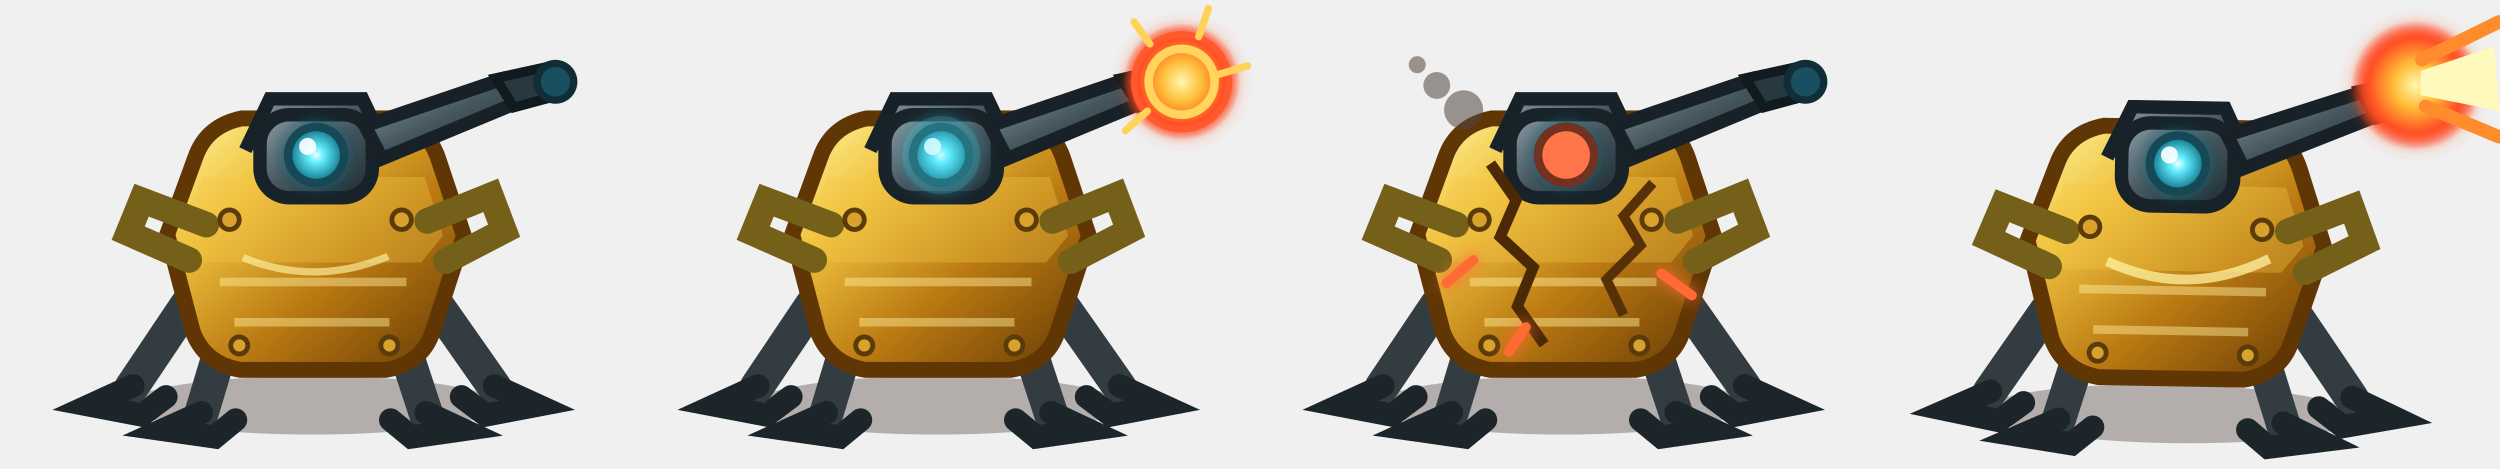
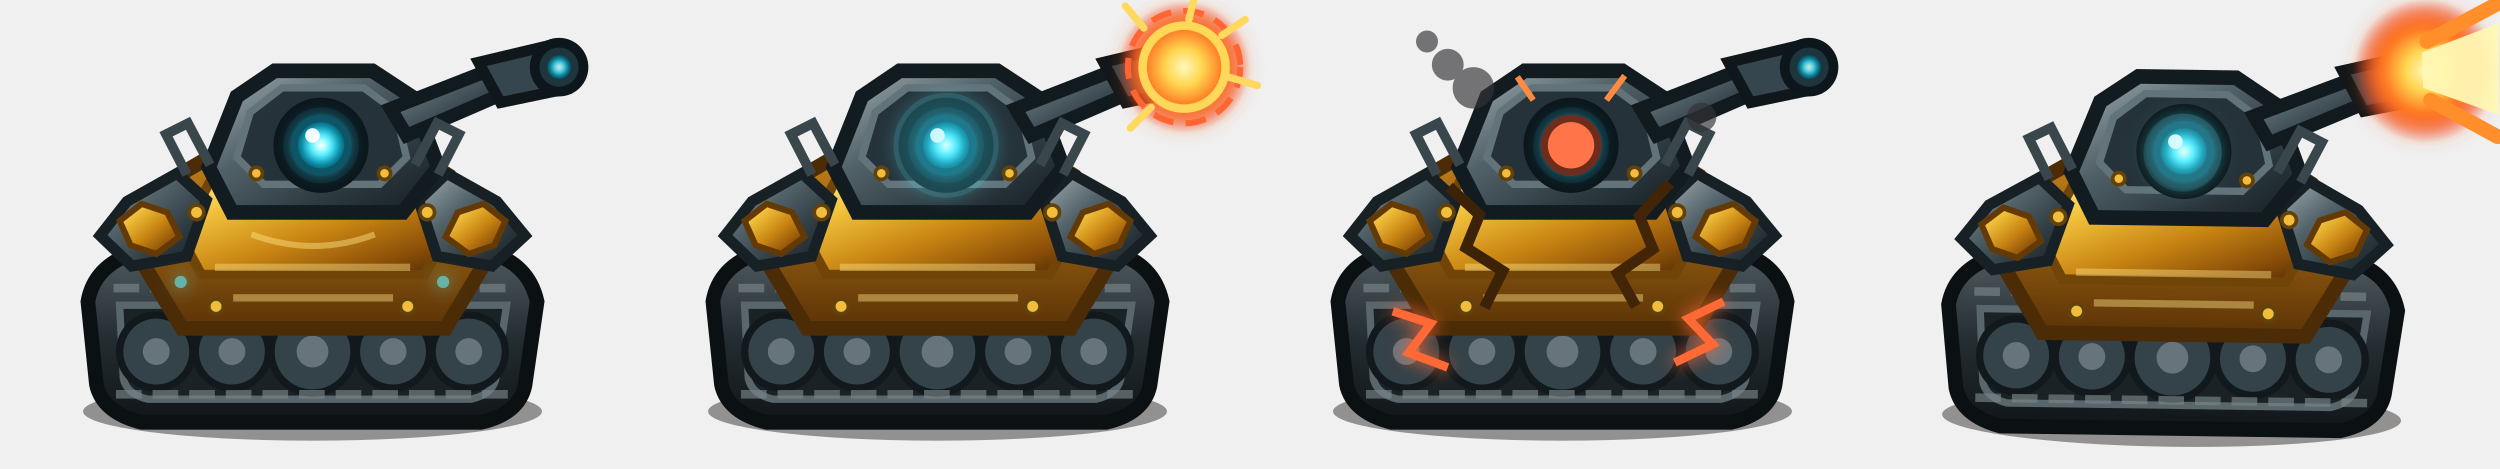
<svg xmlns="http://www.w3.org/2000/svg" width="2048" height="384" viewBox="0 0 2048 384">
  <defs>
    <linearGradient id="gold" x1="0" y1="0" x2="1" y2="1">
-       <stop stop-color="#fff6a1" />
-       <stop offset=".27" stop-color="#f1c441" />
-       <stop offset=".6" stop-color="#ba7911" />
-       <stop offset="1" stop-color="#633805" />
+       <stop stop-color="#fff3a0" />
+       <stop offset=".22" stop-color="#f3c43d" />
+       <stop offset=".55" stop-color="#c78312" />
+       <stop offset=".82" stop-color="#8a4e08" />
+       <stop offset="1" stop-color="#4d2b05" />
+     </linearGradient>
+     <linearGradient id="goldDark" x1="0" y1="0" x2="0" y2="1">
+       <stop stop-color="#c78419" />
+       <stop offset="1" stop-color="#5c3307" />
    </linearGradient>
    <linearGradient id="steel" x1="0" y1="0" x2="1" y2="1">
-       <stop stop-color="#8fa1aa" />
-       <stop offset=".5" stop-color="#46565f" />
-       <stop offset="1" stop-color="#1c292f" />
+       <stop stop-color="#a4b1b5" />
+       <stop offset=".38" stop-color="#526269" />
+       <stop offset=".72" stop-color="#2b383e" />
+       <stop offset="1" stop-color="#141c20" />
+     </linearGradient>
+     <linearGradient id="track" x1="0" y1="0" x2="0" y2="1">
+       <stop stop-color="#4f5a5e" />
+       <stop offset=".5" stop-color="#242d31" />
+       <stop offset="1" stop-color="#101518" />
    </linearGradient>
    <radialGradient id="cyan">
-       <stop stop-color="#f2ffff" />
-       <stop offset=".28" stop-color="#65edff" />
-       <stop offset="1" stop-color="#096c82" />
+       <stop stop-color="#ffffff" />
+       <stop offset=".16" stop-color="#baffff" />
+       <stop offset=".38" stop-color="#55ebff" />
+       <stop offset=".72" stop-color="#0b8fa8" />
+       <stop offset="1" stop-color="#064756" />
    </radialGradient>
    <radialGradient id="hot">
-       <stop stop-color="#fff8b0" />
-       <stop offset=".35" stop-color="#ffbc36" />
-       <stop offset=".72" stop-color="#ff5125" />
-       <stop offset="1" stop-color="#ff3814" stop-opacity="0" />
+       <stop stop-color="#fff9be" />
+       <stop offset=".28" stop-color="#ffd650" />
+       <stop offset=".58" stop-color="#ff7b24" />
+       <stop offset="1" stop-color="#f0371c" stop-opacity="0" />
    </radialGradient>
-     <filter id="glow" x="-80%" y="-80%" width="260%" height="260%">
-       <feGaussianBlur stdDeviation="6" result="b" />
+     <filter id="glow" x="-120%" y="-120%" width="340%" height="340%">
+       <feGaussianBlur stdDeviation="7" result="b" />
      <feMerge>
        <feMergeNode in="b" />
        <feMergeNode in="SourceGraphic" />
      </feMerge>
    </filter>
-     <g id="base">
-       <ellipse cx="256" cy="332" rx="152" ry="24" fill="#24150a" opacity=".30" />
-       <path d="M153 250 L108 317 M186 269 L164 342 M326 269 L350 342 M358 250 L405 317" stroke="#323c41" stroke-width="28" stroke-linecap="round" />
-       <path d="M109 316 l-35 16 42 8 20-15 M165 338 l-31 14 42 6 17-14 M349 338 l30 14-42 6-17-14 M405 316 l35 16-42 8-20-15" fill="none" stroke="#1c2529" stroke-width="19" stroke-linecap="round" />
-       <path d="M137 192 L160 129 Q169 103 198 97 H322 Q350 103 359 130 L380 193 L354 273 Q345 298 316 303 H197 Q168 298 158 272Z" fill="url(#gold)" stroke="#603704" stroke-width="13" />
-       <path d="M166 145 H348 L363 193 L345 215 H167 L149 193Z" fill="#f4c747" opacity=".34" />
-       <path d="M180 231 H333 M192 264 H319" stroke="#fff0a0" stroke-width="7" opacity=".46" />
-       <path d="M201 123 L221 81 H297 L317 123" fill="url(#steel)" stroke="#172128" stroke-width="11" />
-       <rect x="213" y="94" width="92" height="68" rx="24" fill="url(#steel)" stroke="#182329" stroke-width="11" />
-       <circle cx="259" cy="127" r="23" fill="url(#cyan)" stroke="#164855" stroke-width="7" filter="url(#glow)" />
-       <circle cx="252" cy="120" r="7" fill="#fff" opacity=".9" />
-       <path d="M299 103 L411 65 L424 84 L313 130Z" fill="url(#steel)" stroke="#172127" stroke-width="11" />
-       <path d="M406 64 L447 55 L458 78 L421 88Z" fill="#273840" stroke="#111a1e" stroke-width="8" />
-       <circle cx="455" cy="67" r="15" fill="#194f60" stroke="#112d35" stroke-width="6" />
-       <path d="M169 184 L116 164 L105 191 L155 213 M350 181 L402 160 L413 189 L365 214" fill="none" stroke="#756019" stroke-width="21" stroke-linecap="round" />
-       <g fill="#d9a22d" stroke="#5c3b0b" stroke-width="4">
-         <circle cx="188" cy="180" r="8" />
-         <circle cx="329" cy="180" r="8" />
-         <circle cx="196" cy="283" r="7" />
-         <circle cx="319" cy="283" r="7" />
+     <g id="tankBase">
+       <ellipse cx="256" cy="337" rx="188" ry="24" fill="#120e0a" opacity=".42" />
+       <path d="M72 247 Q77 218 110 207 H401 Q433 216 440 247 L430 316 Q425 339 394 346 H116 Q84 338 79 315Z" fill="url(#track)" stroke="#0b1013" stroke-width="12" />
+       <path d="M98 250 H415 L406 311 Q403 323 386 327 H121 Q104 323 101 310Z" fill="#1a2226" stroke="#59666b" stroke-width="6" />
+       <g fill="#344249" stroke="#11191d" stroke-width="6">
+         <circle cx="128" cy="288" r="30" />
+         <circle cx="190" cy="288" r="30" />
+         <circle cx="256" cy="288" r="34" />
+         <circle cx="322" cy="288" r="30" />
+         <circle cx="384" cy="288" r="30" />
      </g>
+       <g fill="#879399" opacity=".62">
+         <circle cx="128" cy="288" r="11" />
+         <circle cx="190" cy="288" r="11" />
+         <circle cx="256" cy="288" r="13" />
+         <circle cx="322" cy="288" r="11" />
+         <circle cx="384" cy="288" r="11" />
+       </g>
+       <path d="M93 236h329M95 323h323" stroke="#7a8588" stroke-width="7" stroke-dasharray="21 9" opacity=".65" />
+       <path d="M116 214 L147 143 L190 118 H326 L368 144 L398 214 L365 269 H149Z" fill="url(#goldDark)" stroke="#4b2c07" stroke-width="12" />
+       <path d="M148 194 L173 147 H340 L365 194 L348 225 H165Z" fill="url(#gold)" stroke="#704507" stroke-width="8" />
+       <path d="M176 219h160M191 244h131" stroke="#ffe88a" stroke-width="6" opacity=".42" />
+       <path d="M104 165 L145 142 L169 164 L153 210 L108 218 L82 193Z" fill="url(#steel)" stroke="#172125" stroke-width="9" />
+       <path d="M407 165 L366 142 L343 164 L358 210 L403 218 L430 193Z" fill="url(#steel)" stroke="#172125" stroke-width="9" />
+       <g fill="url(#gold)" stroke="#633a06" stroke-width="5">
+         <path d="M98 181l18-14 21 7 10 20-19 14-21-7z" />
+         <path d="M414 181l-18-14-21 7-10 20 19 14 21-7z" />
+       </g>
+       <path d="M171 137 L194 79 L225 58 H305 L337 79 L359 137 L330 174 H190Z" fill="url(#steel)" stroke="#111b20" stroke-width="12" />
+       <path d="M205 92 L231 72 H298 L324 91 L333 129 L311 151 H216 L194 129Z" fill="#253239" stroke="#62737a" stroke-width="6" />
+       <circle cx="263" cy="119" r="35" fill="#15232a" stroke="#0c1519" stroke-width="8" />
+       <circle cx="263" cy="119" r="22" fill="url(#cyan)" stroke="#0b5667" stroke-width="6" filter="url(#glow)" />
+       <circle cx="256" cy="111" r="6" fill="#fff" opacity=".94" />
+       <path d="M320 89 L402 57 L414 76 L333 111Z" fill="url(#steel)" stroke="#111a1f" stroke-width="11" />
+       <path d="M392 51 L451 37 L463 73 L410 84Z" fill="#35464e" stroke="#10171a" stroke-width="9" />
+       <circle cx="458" cy="55" r="20" fill="#1e353e" stroke="#0d171b" stroke-width="8" />
+       <circle cx="458" cy="55" r="10" fill="url(#cyan)" opacity=".84" />
+       <g fill="#f1bd3b" stroke="#62420b" stroke-width="3">
+         <circle cx="161" cy="174" r="6" />
+         <circle cx="350" cy="174" r="6" />
+         <circle cx="177" cy="251" r="6" />
+         <circle cx="334" cy="251" r="6" />
+         <circle cx="210" cy="142" r="5" />
+         <circle cx="315" cy="142" r="5" />
+       </g>
+       <path d="M153 143l-17-33 18-9 18 34M359 143l17-33-18-9-18 34" fill="none" stroke="#39474d" stroke-width="8" />
    </g>
  </defs>
  <g transform="translate(0 0)">
-     <use href="#base" />
-     <path d="M199 211 Q258 235 318 210" fill="none" stroke="#fff2a0" stroke-width="6" opacity=".65" />
+     <use href="#tankBase" />
+     <path d="M206 192 Q257 211 307 192" fill="none" stroke="#ffe98a" stroke-width="5" opacity=".45" />
+     <g fill="#61efff" opacity=".64" filter="url(#glow)">
+       <circle cx="148" cy="231" r="5" />
+       <circle cx="363" cy="231" r="5" />
+     </g>
  </g>
  <g transform="translate(512 0)">
-     <use href="#base" />
-     <circle cx="456" cy="67" r="48" fill="url(#hot)" filter="url(#glow)" />
-     <circle cx="456" cy="67" r="27" fill="none" stroke="#ffd55e" stroke-width="7" />
-     <circle cx="456" cy="67" r="39" fill="none" stroke="#ff592d" stroke-width="5" />
-     <path d="M430 36l-13-18M470 30l8-23M486 61l24-7M428 91l-18 16" stroke="#ffd358" stroke-width="6" stroke-linecap="round" />
-     <circle cx="259" cy="127" r="32" fill="#5cecff" opacity=".25" filter="url(#glow)" />
+     <use href="#tankBase" />
+     <circle cx="458" cy="55" r="54" fill="url(#hot)" filter="url(#glow)" />
+     <circle cx="458" cy="55" r="34" fill="none" stroke="#ffd85a" stroke-width="7" />
+     <circle cx="458" cy="55" r="46" fill="none" stroke="#ff6530" stroke-width="5" stroke-dasharray="17 10" />
+     <path d="M425 23l-15-18M462 16l5-21M489 29l19-13M494 63l24 7M431 88l-17 17" stroke="#ffd95d" stroke-width="6" stroke-linecap="round" />
+     <circle cx="263" cy="119" r="43" fill="#55ecff" opacity=".24" filter="url(#glow)" />
+     <path d="M170 228h184" stroke="#62edff" stroke-width="5" opacity=".42" filter="url(#glow)" />
  </g>
  <g transform="translate(1024 0)">
-     <use href="#base" />
-     <path d="M197 134 L218 164 L205 194 L232 219 L219 251 L241 282" fill="none" stroke="#4b2906" stroke-width="9" />
-     <path d="M330 150 L306 177 L320 201 L292 229 L306 258" fill="none" stroke="#563007" stroke-width="8" />
-     <path d="M183 213l-22 19M337 224l25 18M226 268l-14 20" stroke="#ff6b35" stroke-width="8" stroke-linecap="round" filter="url(#glow)" />
-     <circle cx="259" cy="127" r="23" fill="#ff7448" stroke="#72321f" stroke-width="7" />
-     <g fill="#514640" opacity=".55">
-       <circle cx="175" cy="90" r="16" />
-       <circle cx="153" cy="70" r="11" />
-       <circle cx="137" cy="53" r="7" />
+     <use href="#tankBase" />
+     <path d="M163 153 L188 176 L177 203 L207 222 L192 252" fill="none" stroke="#3c2207" stroke-width="9" />
+     <path d="M344 150 L319 177 L330 204 L301 224 L316 251" fill="none" stroke="#422507" stroke-width="9" />
+     <path d="M117 255l31 10-18 24 32 12M388 247l-29 14 20 21-31 15" fill="none" stroke="#ff6934" stroke-width="7" filter="url(#glow)" />
+     <circle cx="263" cy="119" r="22" fill="#ff7549" stroke="#6e2d1c" stroke-width="6" />
+     <g fill="#323235" opacity=".66">
+       <circle cx="183" cy="72" r="17" />
+       <circle cx="162" cy="53" r="13" />
+       <circle cx="145" cy="34" r="9" />
+       <circle cx="370" cy="96" r="12" />
    </g>
+     <path d="M232 82l-13-19M292 82l15-20" stroke="#ff8a40" stroke-width="5" />
  </g>
  <g transform="translate(1536 0)">
-     <g transform="translate(-12 7) rotate(1 256 190)">
-       <use href="#base" />
+     <g transform="translate(-11 5) rotate(0.8 256 190)">
+       <use href="#tankBase" />
    </g>
-     <circle cx="443" cy="70" r="53" fill="url(#hot)" filter="url(#glow)" />
-     <path d="M447 58 L507 38 L512 91 L447 78Z" fill="#fff9bd" />
-     <path d="M448 49 L511 18 M451 87 L511 112" stroke="#ff8c2c" stroke-width="11" stroke-linecap="round" />
-     <path d="M190 214 Q256 245 323 212" fill="none" stroke="#fff3a2" stroke-width="8" opacity=".75" />
+     <circle cx="451" cy="58" r="59" fill="url(#hot)" filter="url(#glow)" />
+     <path d="M448 43 L511 19 L511 94 L449 72Z" fill="#fff8b4" opacity=".94" />
+     <path d="M452 34 L510 3 M455 82 L510 112" stroke="#ff8e2b" stroke-width="12" stroke-linecap="round" />
+     <circle cx="252" cy="125" r="32" fill="#6df3ff" opacity=".22" filter="url(#glow)" />
+     <path d="M149 226h204" stroke="#79f6ff" stroke-width="6" opacity=".46" filter="url(#glow)" />
  </g>
</svg>
